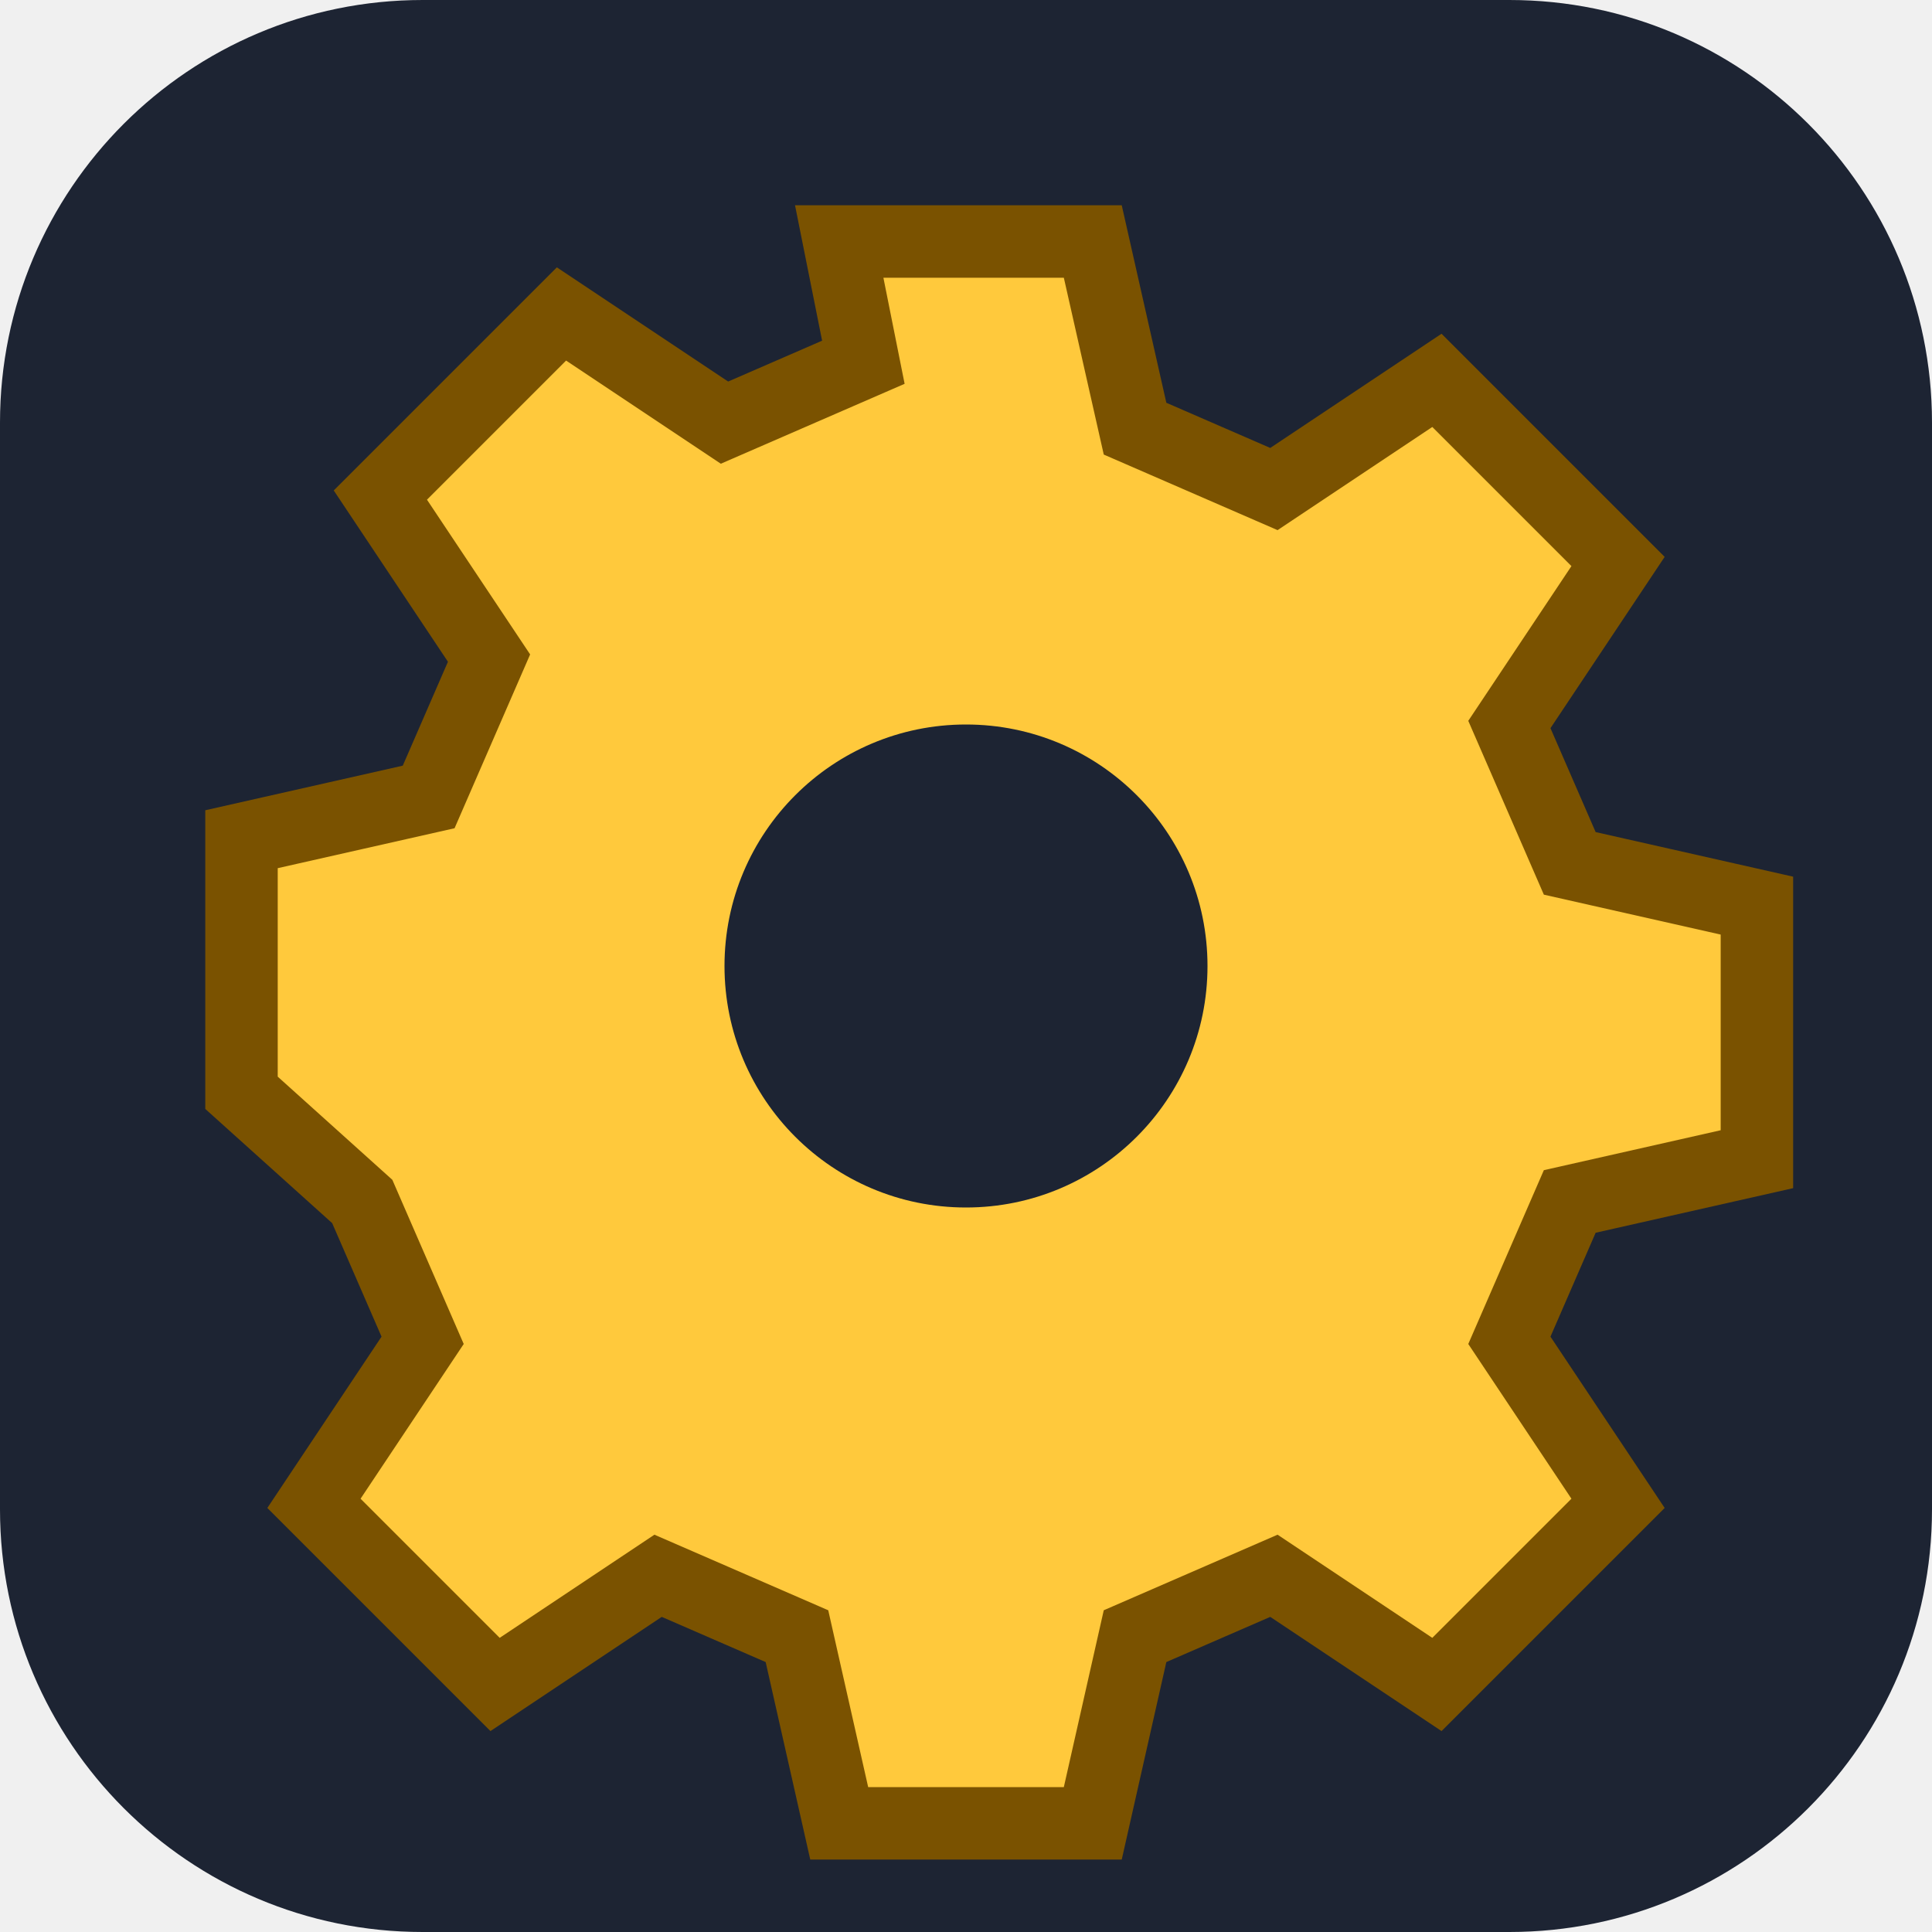
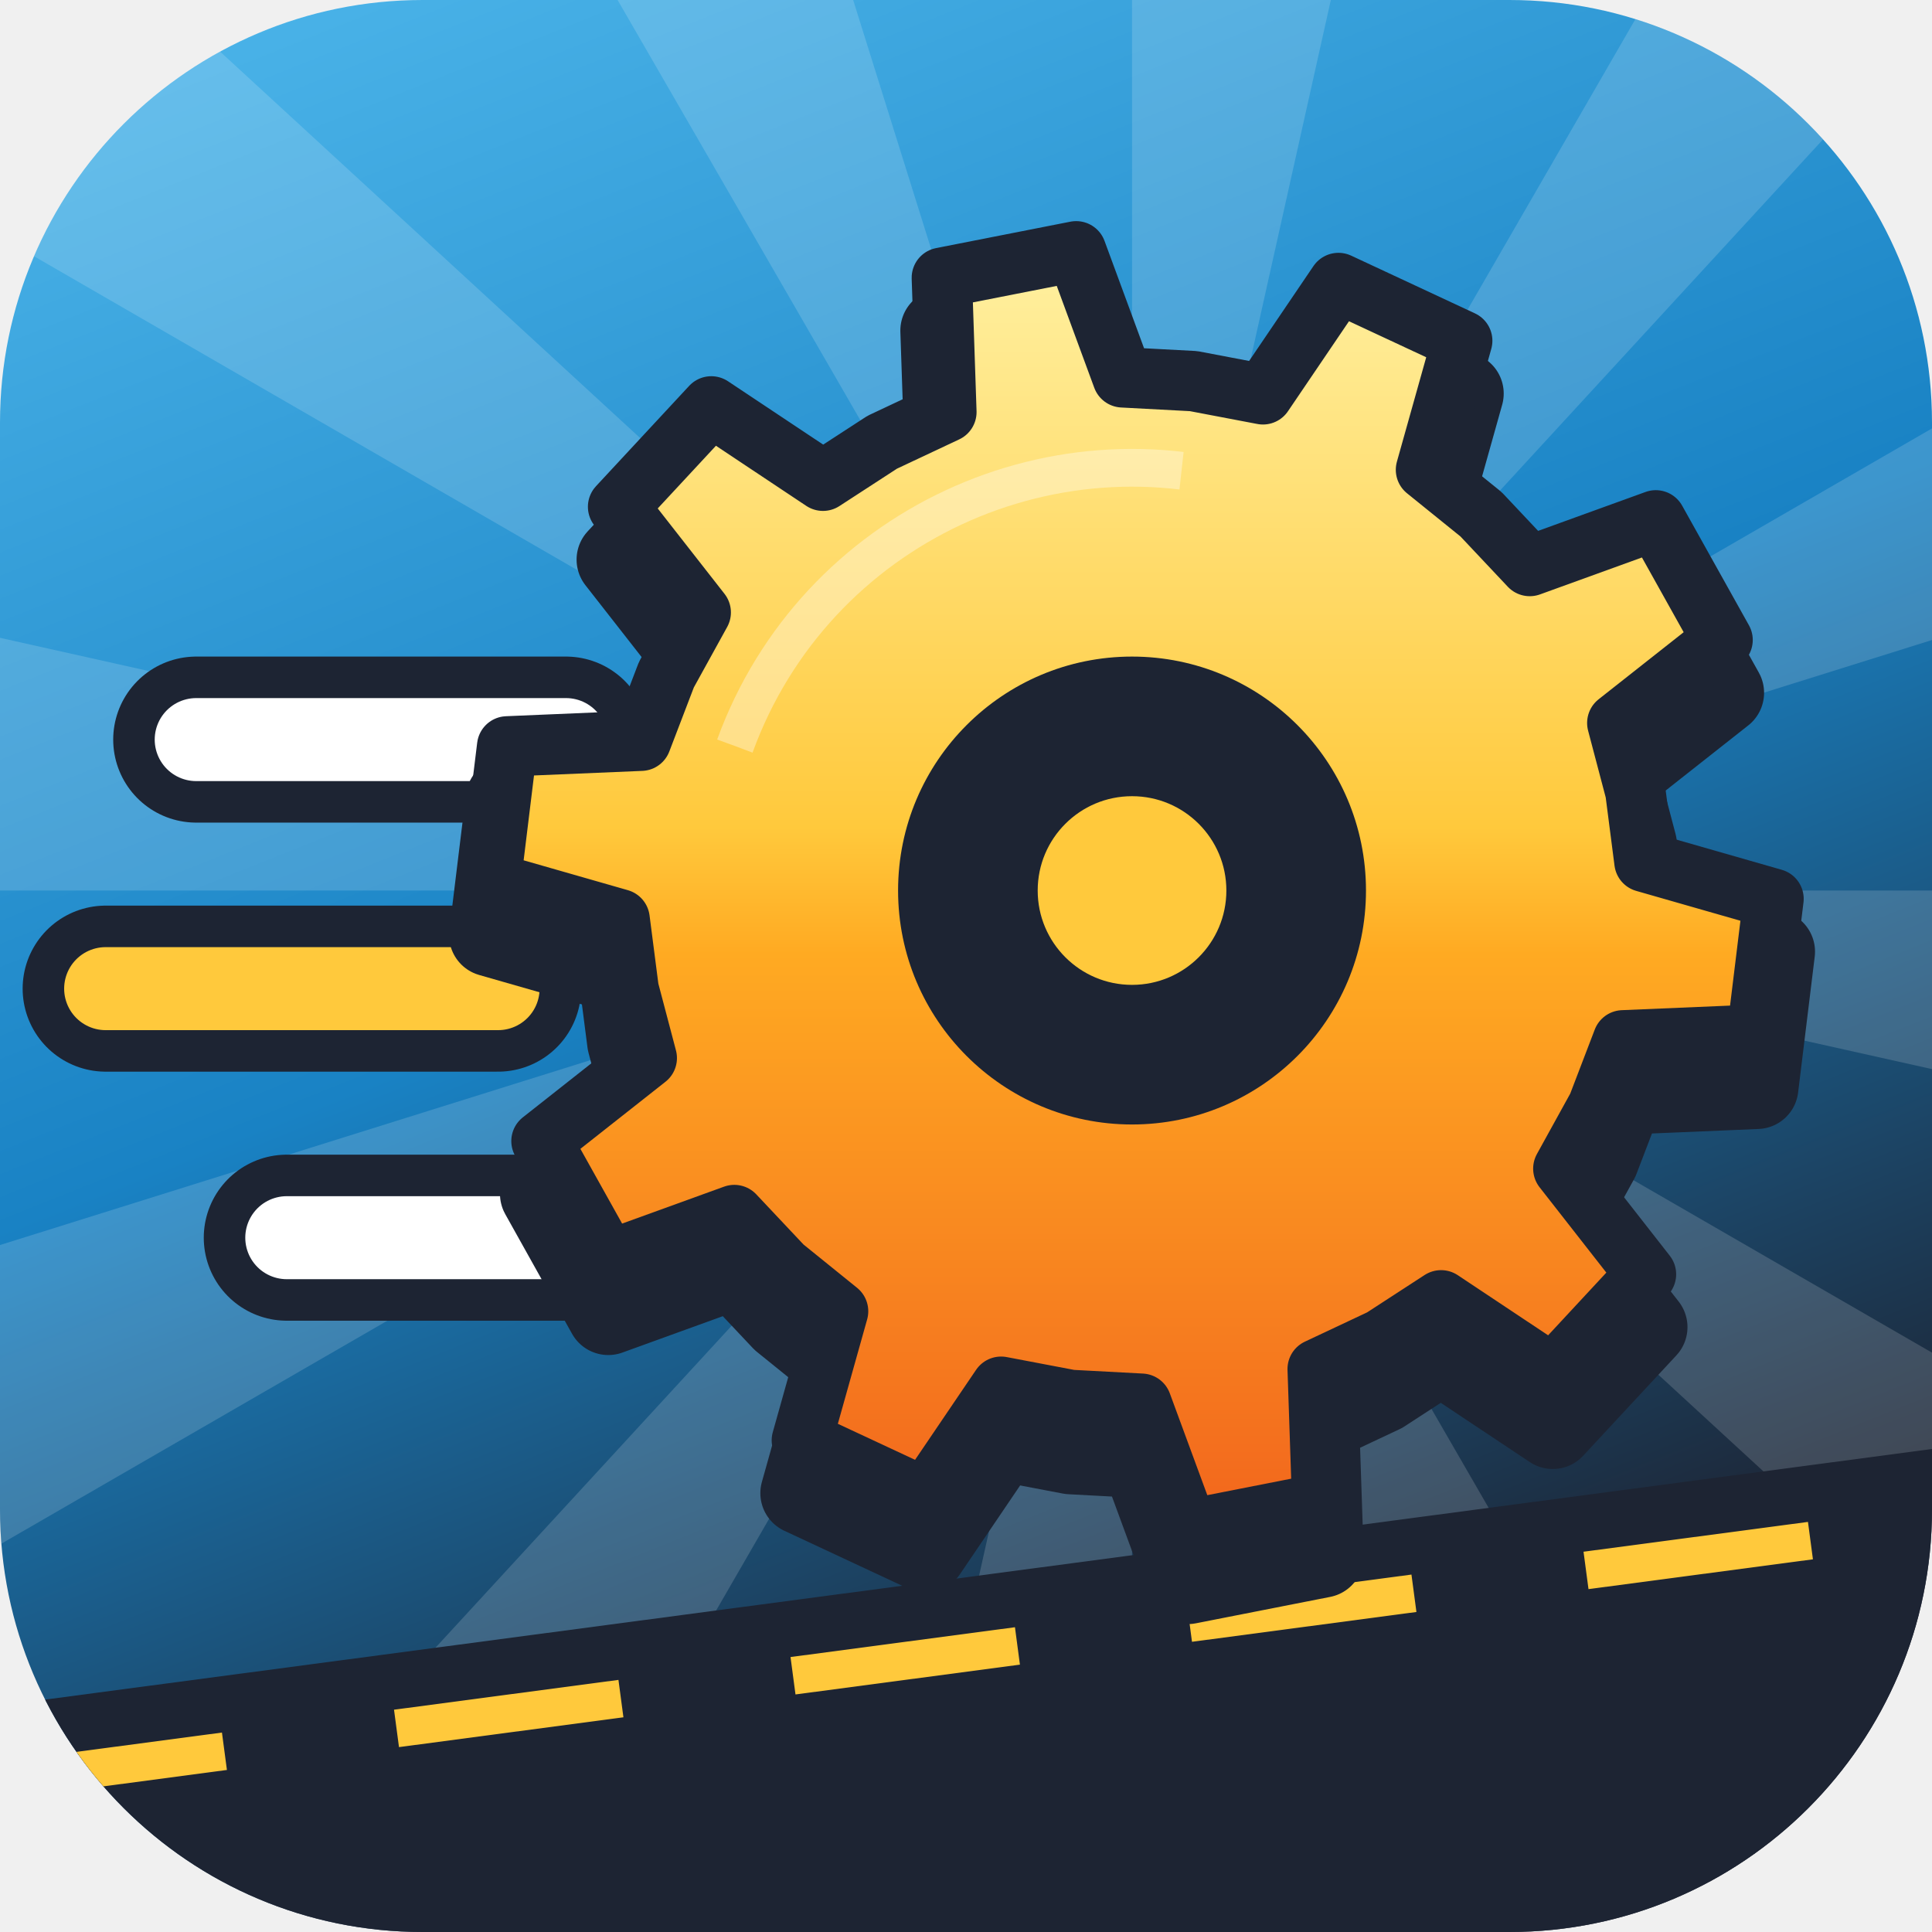
- <svg xmlns="http://www.w3.org/2000/svg" viewBox="0 0 32 32">
-   <rect width="32" height="32" rx="7" fill="#1d2433" />
-   <path fill="#ffc93c" stroke="#7a5200" stroke-width="1.2" d="M13.9 4h4.2l.7 3.1 2.3 1 2.7-1.8 3 3-1.8 2.7 1 2.3 3.1.7v4.2l-3.1.7-1 2.3 1.8 2.7-3 3-2.7-1.8-2.3 1-.7 3.1h-4.2l-.7-3.1-2.3-1-2.7 1.8-3-3 1.8-2.7-1-2.3L4 18.1v-4.2l3.1-.7 1-2.3-1.8-2.7 3-3 2.7 1.8 2.3-1z" />
-   <circle cx="16" cy="16" r="4" fill="#1d2433" />
+ <svg xmlns="http://www.w3.org/2000/svg" viewBox="0 0 512 512">
+   <defs>
+     <linearGradient id="bg" x1="0" y1="0" x2="0.4" y2="1">
+       <stop offset="0" stop-color="#4fb8ec" />
+       <stop offset="0.55" stop-color="#1982c4" />
+       <stop offset="1" stop-color="#1d2433" />
+     </linearGradient>
+     <linearGradient id="gold" x1="0" y1="0" x2="0" y2="1">
+       <stop offset="0" stop-color="#fff0a0" />
+       <stop offset="0.45" stop-color="#ffc93c" />
+       <stop offset="0.55" stop-color="#ffaa22" />
+       <stop offset="1" stop-color="#f2661d" />
+     </linearGradient>
+     <clipPath id="c">
+       <rect width="512" height="512" rx="112" />
+     </clipPath>
+   </defs>
+   <g clip-path="url(#c)">
+     <rect width="512" height="512" fill="url(#bg)" />
+     <g opacity="0.16" fill="#fff">
+       <path d="M300 236 L1200 236 L1178 432Z" />
+       <path d="M300 236 L1079 686 L962 845Z" />
+       <path d="M300 236 L750 1015 L569 1095Z" />
+       <path d="M300 236 L300 1136 L104 1114Z" />
+       <path d="M300 236 L-150 1015 L-309 898Z" />
+       <path d="M300 236 L-479 686 L-559 505Z" />
+       <path d="M300 236 L-600 236 L-578 40Z" />
+       <path d="M300 236 L-479 -214 L-362 -373Z" />
+       <path d="M300 236 L-150 -543 L31 -623Z" />
+       <path d="M300 236 L300 -664 L496 -642Z" />
+       <path d="M300 236 L750 -543 L909 -426Z" />
+       <path d="M300 236 L1079 -214 L1159 -33Z" />
+     </g>
+     <path d="M0 452 L512 384 L512 512 L0 512Z" fill="#1d2433" />
+     <path d="M0 472 L512 404" stroke="#ffc93c" stroke-width="10" stroke-dasharray="60 46" />
+     <g transform="translate(256 330) scale(1) translate(-256 -330)">
+       <g stroke="#1d2433" stroke-linecap="round" stroke-width="44">
+         <path d="M52 196 H150" />
+         <path d="M28 262 H132" />
+         <path d="M76 328 H160" />
+       </g>
+       <g stroke-linecap="round" stroke-width="22">
+         <path d="M52 196 H150" stroke="#fff" />
+         <path d="M28 262 H132" stroke="#ffc93c" />
+         <path d="M76 328 H160" stroke="#fff" />
+       </g>
+       <g transform="translate(0 14)">
+         <path d="M433.4 209.8L435.8 228.4L470.0 238.2L465.6 274.2L430.1 275.7L423.4 293.2L414.3 309.7L436.2 337.7L411.5 364.3L381.9 344.6L366.2 354.8L349.2 362.8L350.4 398.4L314.8 405.4L302.5 372.0L283.7 371.0L265.3 367.5L245.3 397.0L212.5 381.7L222.1 347.5L207.5 335.7L194.6 322.0L161.2 334.1L143.5 302.4L171.4 280.4L166.6 262.2L164.2 243.6L130.0 233.8L134.4 197.8L169.9 196.3L176.6 178.8L185.7 162.3L163.8 134.3L188.5 107.7L218.1 127.4L233.8 117.2L250.8 109.2L249.6 73.6L285.2 66.6L297.5 100.0L316.3 101.0L334.7 104.5L354.7 75.0L387.5 90.3L377.9 124.5L392.5 136.3L405.4 150.0L438.8 137.9L456.5 169.6L428.6 191.6Z" fill="#1d2433" stroke="#1d2433" stroke-width="22" stroke-linejoin="round" />
+       </g>
+       <path d="M433.4 209.8L435.8 228.4L470.0 238.2L465.6 274.2L430.1 275.7L423.4 293.2L414.3 309.7L436.2 337.7L411.5 364.3L381.9 344.6L366.2 354.8L349.2 362.8L350.4 398.4L314.8 405.4L302.5 372.0L283.7 371.0L265.3 367.5L245.3 397.0L212.5 381.7L222.1 347.5L207.5 335.7L194.6 322.0L161.2 334.1L143.5 302.4L171.4 280.4L166.6 262.2L164.2 243.6L130.0 233.8L134.4 197.8L169.9 196.3L176.6 178.8L185.7 162.3L163.8 134.3L188.5 107.7L218.1 127.4L233.8 117.2L250.8 109.2L249.6 73.6L285.2 66.6L297.5 100.0L316.3 101.0L334.7 104.5L354.7 75.0L387.5 90.3L377.9 124.5L392.5 136.3L405.4 150.0L438.8 137.9L456.5 169.6L428.6 191.6Z" fill="url(#gold)" stroke="#1d2433" stroke-width="16" stroke-linejoin="round" />
+       <circle cx="300" cy="236" r="112" fill="none" stroke="#fff" stroke-opacity="0.35" stroke-width="10" stroke-dasharray="150 600" transform="rotate(200 300 236)" />
+       <circle cx="300" cy="236" r="62" fill="#1d2433" />
+       <circle cx="300" cy="236" r="30" fill="#ffc93c" stroke="#1d2433" stroke-width="10" />
+     </g>
+   </g>
</svg>
